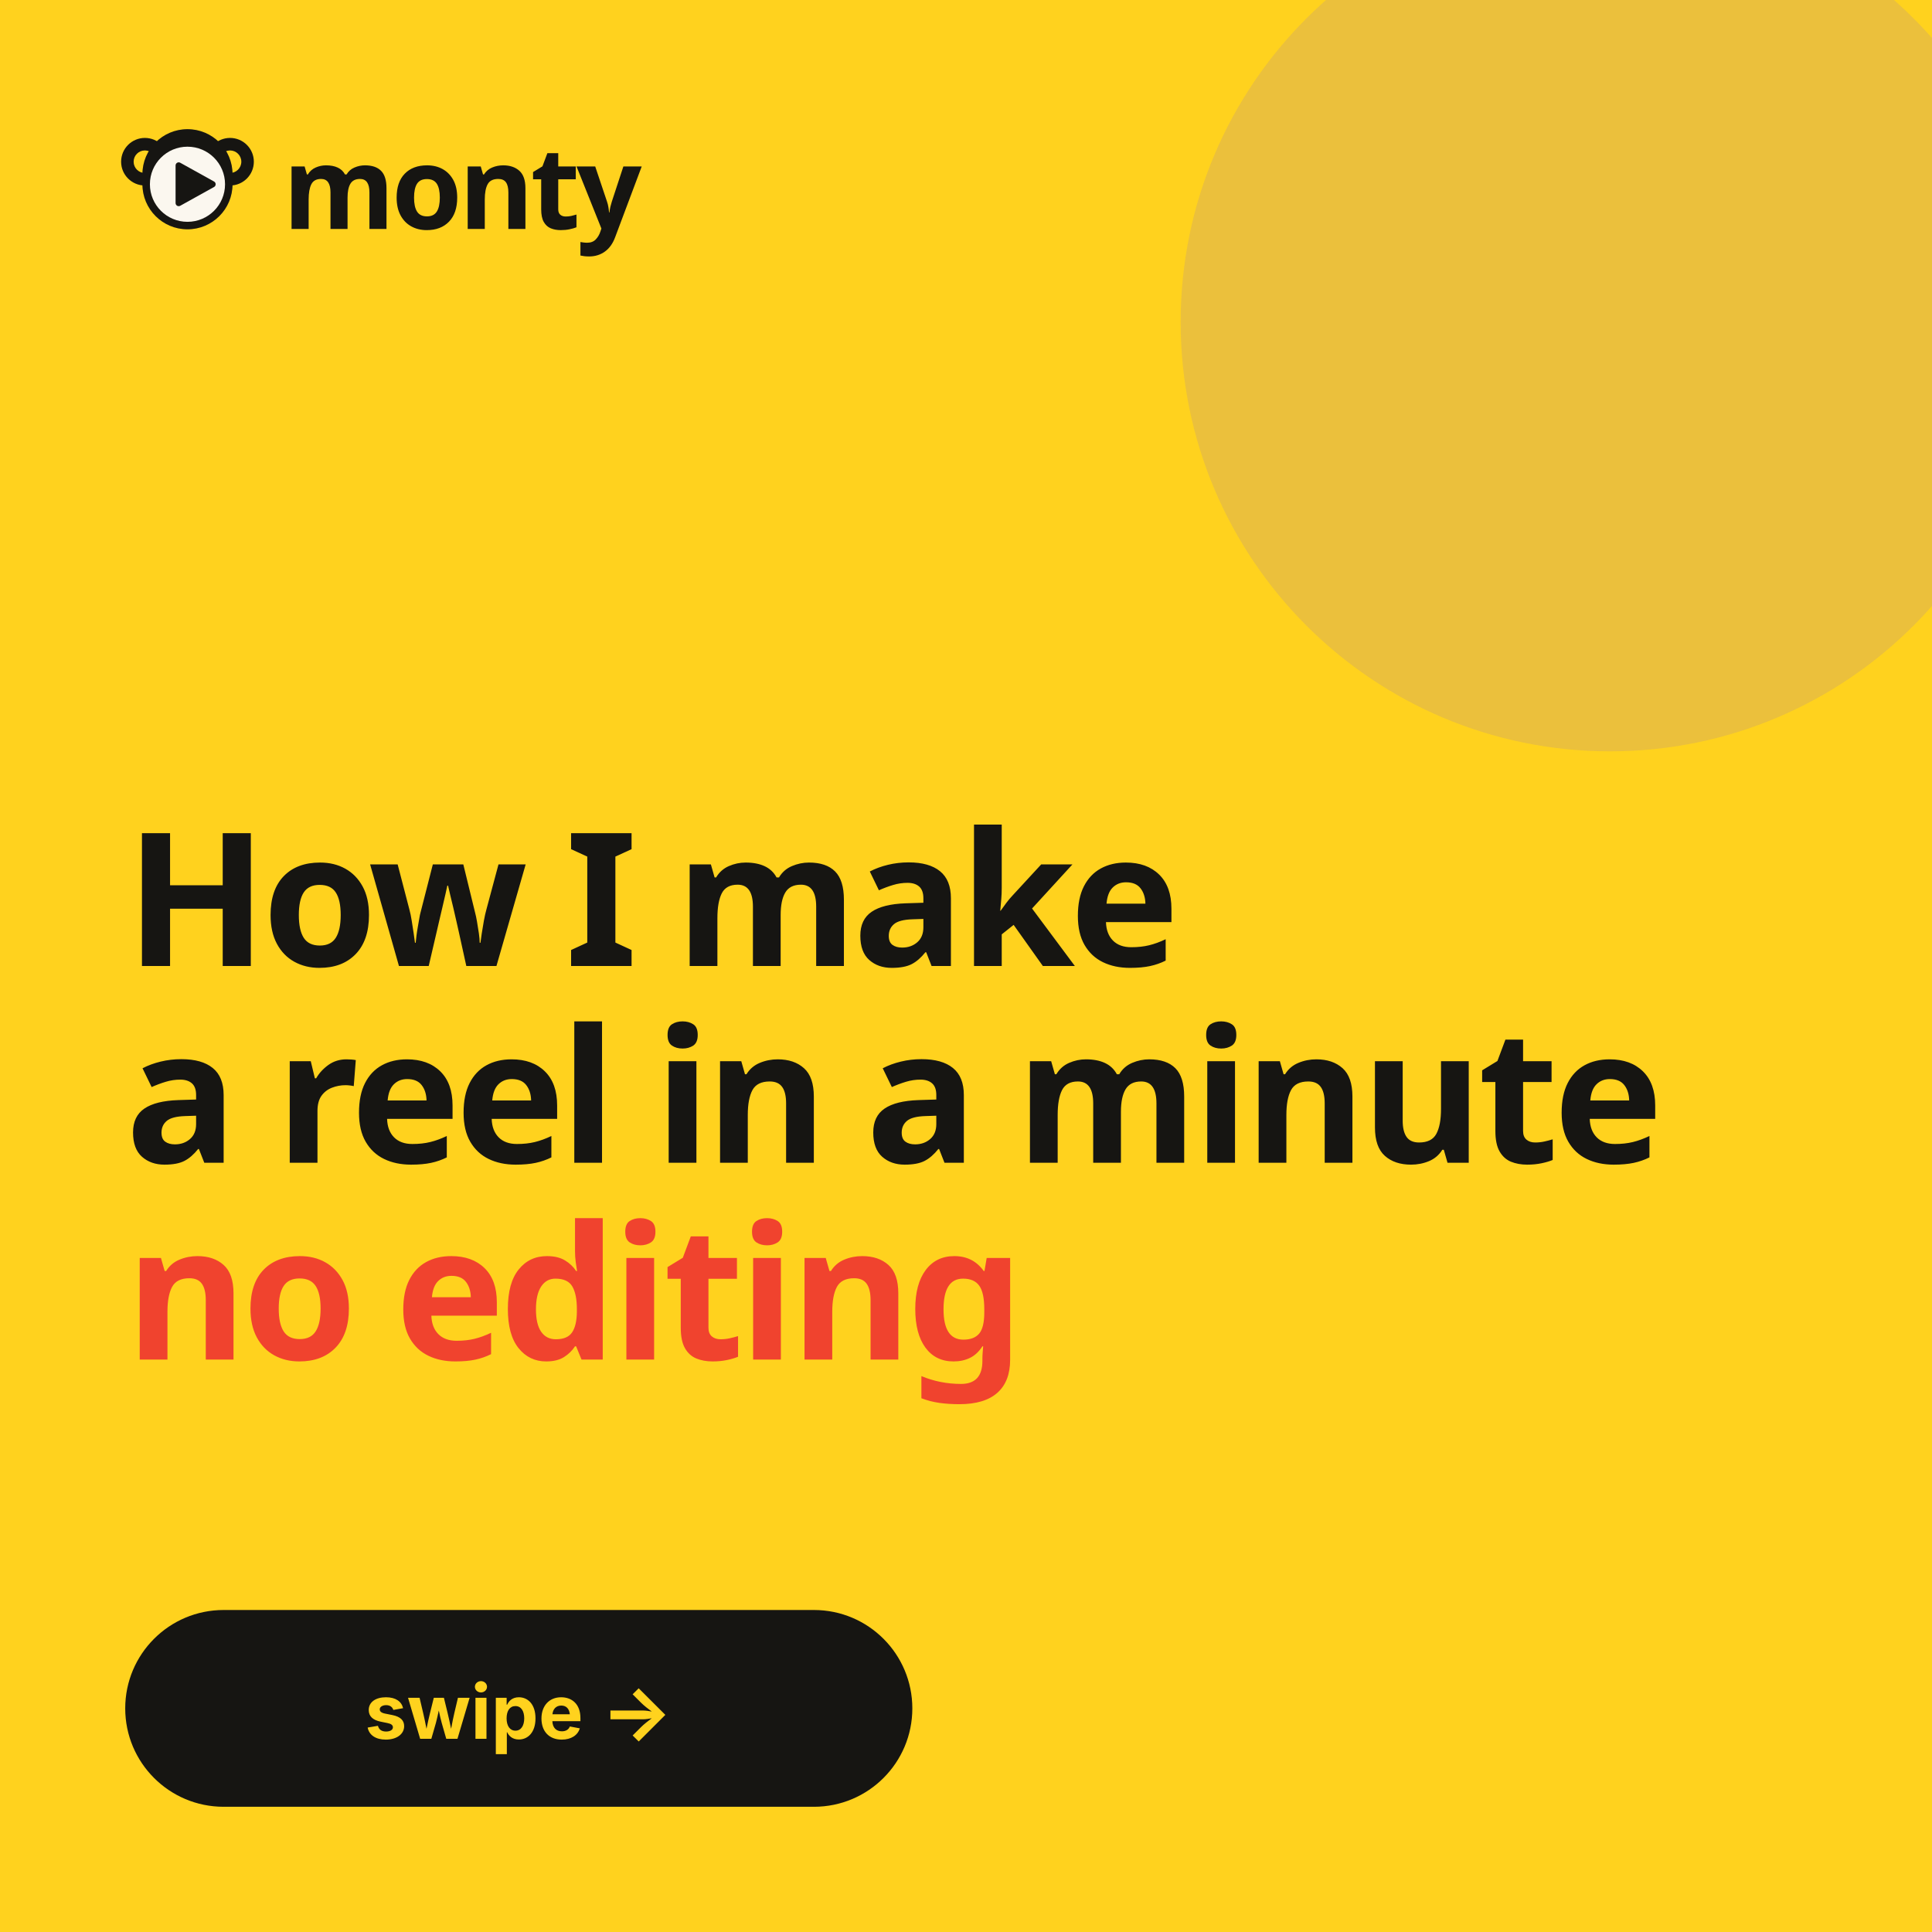
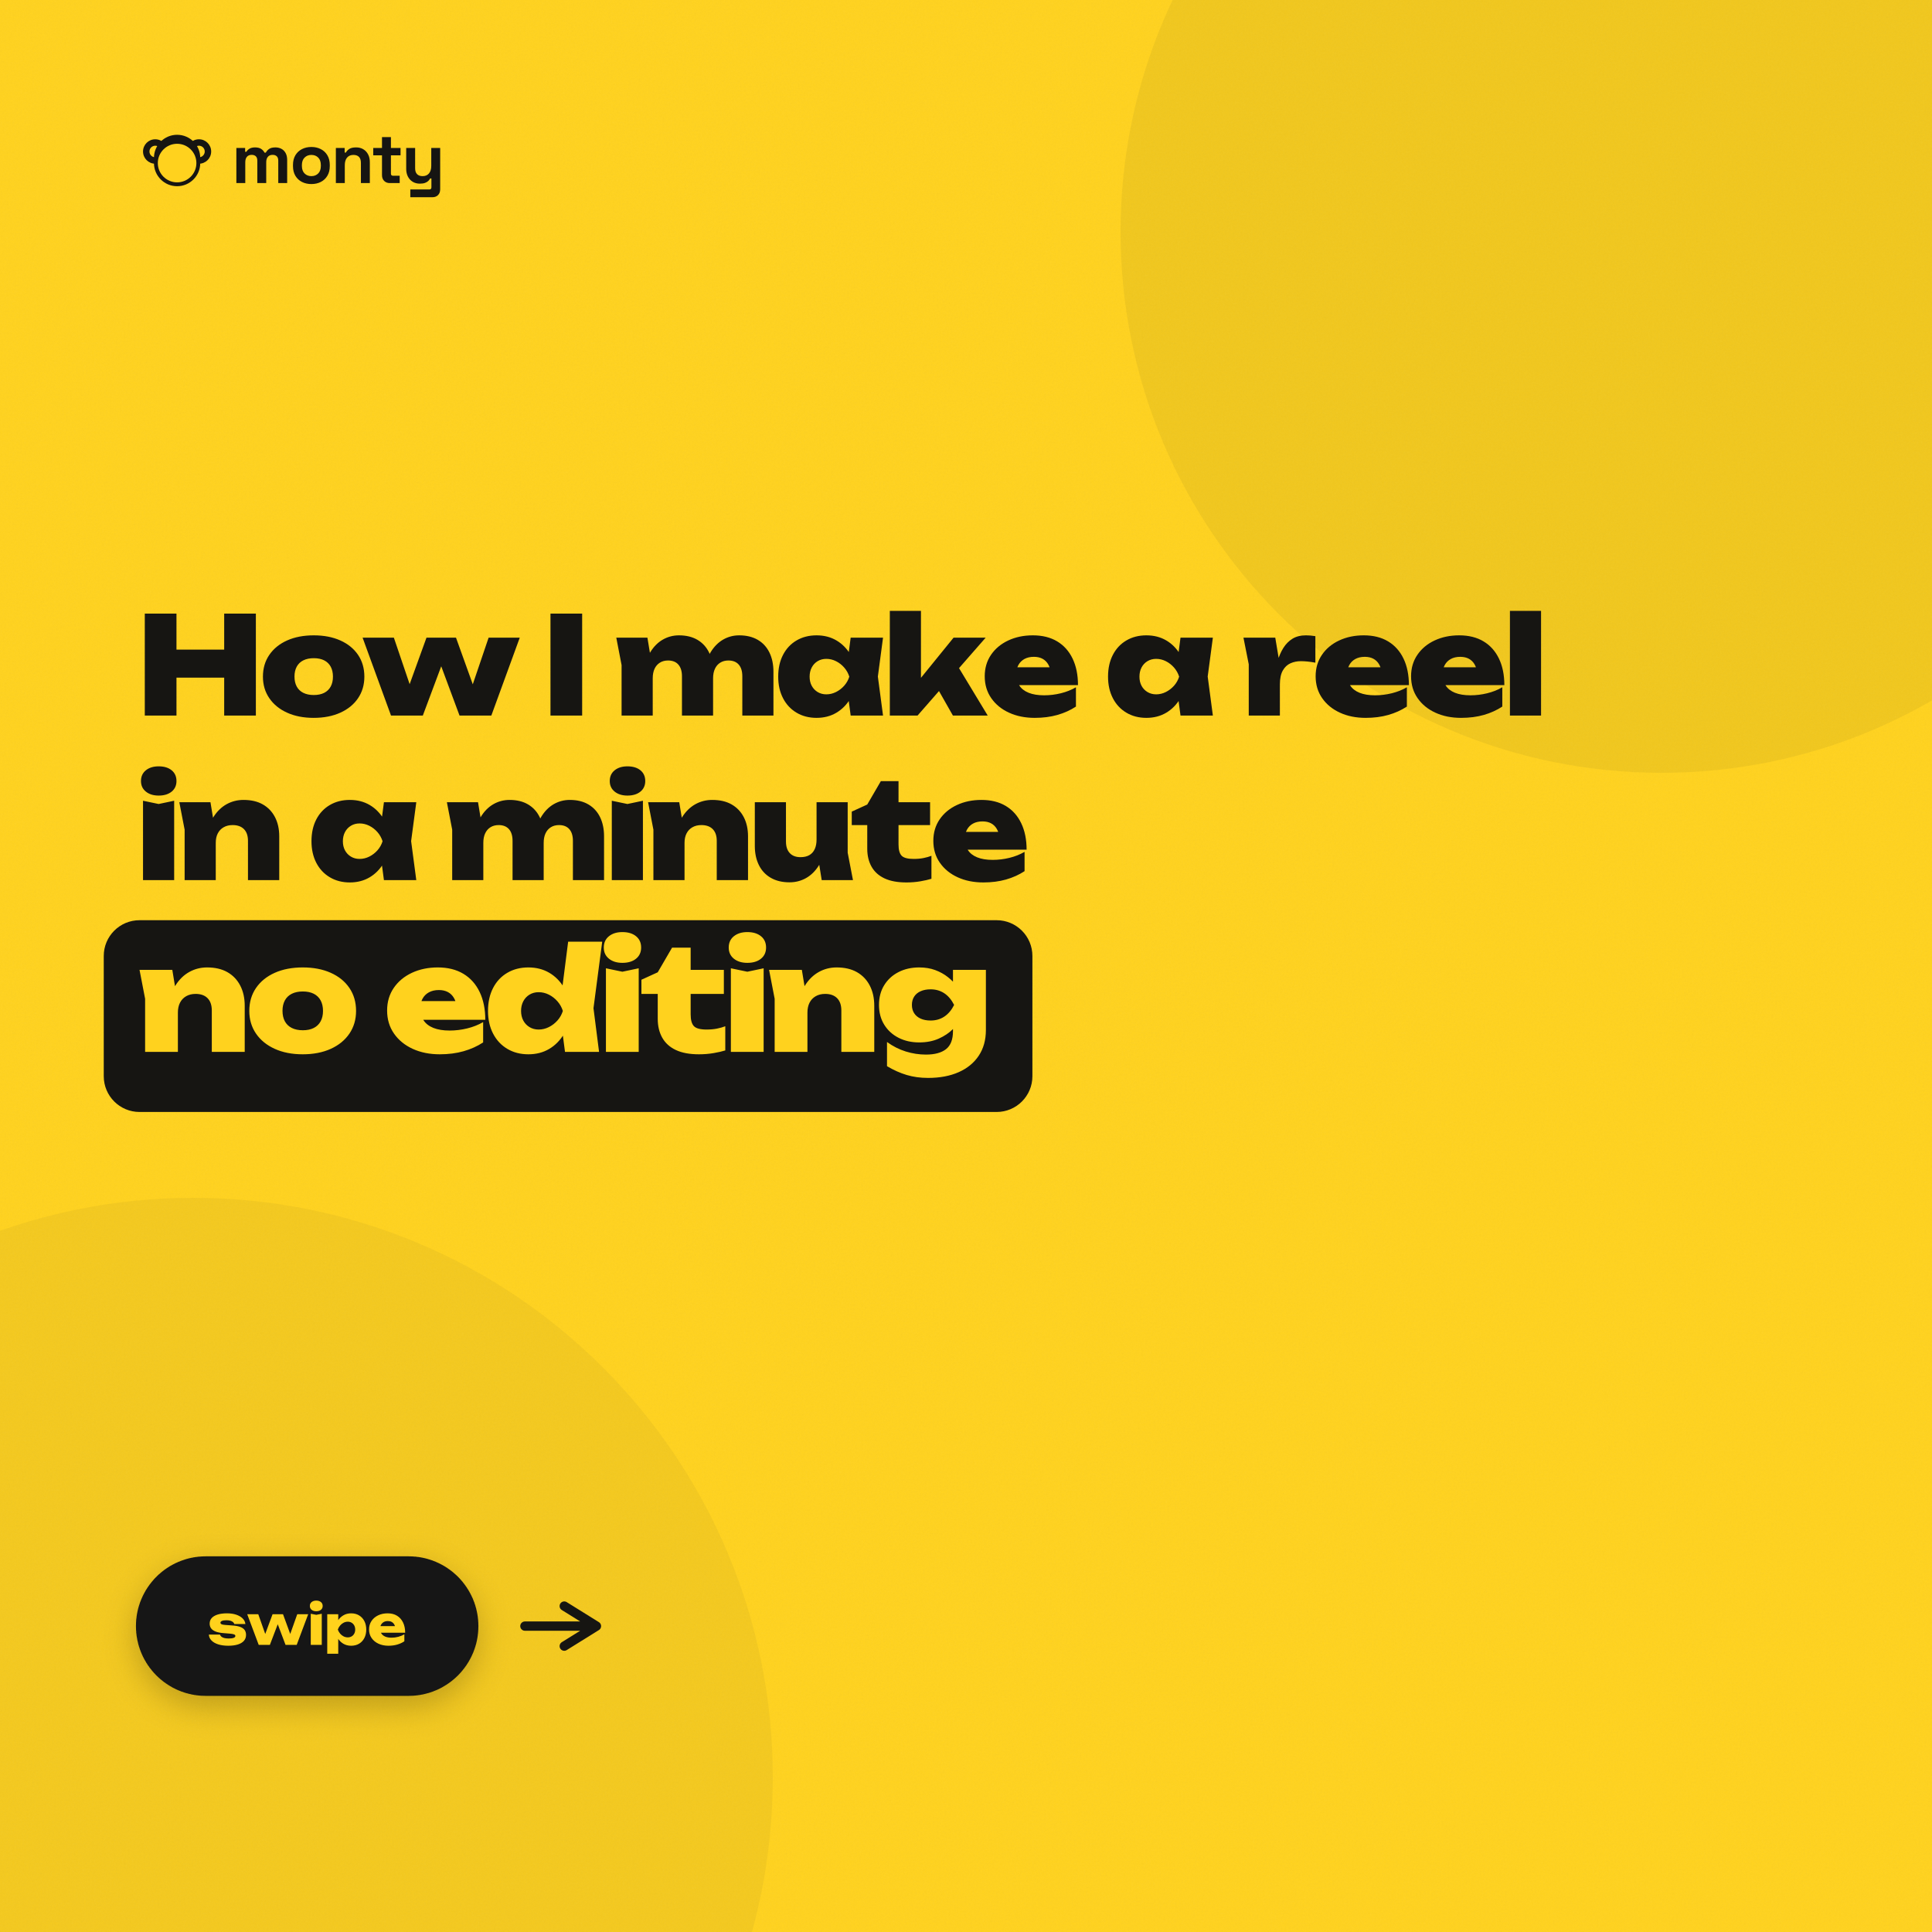
- <svg xmlns="http://www.w3.org/2000/svg" width="1080" height="1080" viewBox="0 0 1080 1080">
+ <svg xmlns="http://www.w3.org/2000/svg" width="1080" height="1080" viewBox="0 0 1080 1080" role="img" aria-label="Monty — How I make a reel no editing">
+   <defs>
+     <filter id="grain" x="0" y="0" width="100%" height="100%">
+       <feTurbulence type="fractalNoise" baseFrequency="0.9" numOctaves="3" seed="7" result="n" />
+       <feColorMatrix in="n" type="saturate" values="0" />
+     </filter>
+     <filter id="drop" x="-40%" y="-40%" width="180%" height="200%">
+       <feDropShadow dx="0" dy="10" stdDeviation="16" flood-color="#000000" flood-opacity="0.45" />
+     </filter>
+     <filter id="dropSoft" x="-40%" y="-40%" width="180%" height="200%">
+       <feDropShadow dx="0" dy="6" stdDeviation="9" flood-color="#000000" flood-opacity="0.22" />
+     </filter>
+     <linearGradient id="screenGrad" x1="0" y1="0" x2="1" y2="1">
+       <stop offset="0" stop-color="#2A1E5C" />
+       <stop offset="0.5" stop-color="#161512" />
+       <stop offset="1" stop-color="#0B0A09" />
+     </linearGradient>
+     <linearGradient id="neonGrad" x1="0" y1="0" x2="1" y2="0">
+       <stop offset="0" stop-color="#6C4DF6" />
+       <stop offset="1" stop-color="#FFD21E" />
+     </linearGradient>
+   </defs>
  <rect width="1080" height="1080" fill="#FFD21E" />
-   <circle cx="900" cy="180" r="240" fill="#6C4DF6" opacity="0.14" />
-   <g transform="translate(60,54) scale(0.7)">
+   <circle cx="928.8" cy="129.6" r="302.4" fill="#161512" opacity="0.06" />
+   <circle cx="108" cy="993.6" r="324" fill="#161512" opacity="0.05" />
+   <rect width="1080" height="1080" filter="url(#grain)" opacity="0.05" />
+   <g transform="translate(76,66) scale(0.359375)">
    <circle cx="30" cy="52" r="19" fill="#161512" />
    <circle cx="98" cy="52" r="19" fill="#161512" />
    <circle cx="30" cy="52" r="9" fill="#FFD21E" />
    <circle cx="98" cy="52" r="9" fill="#FFD21E" />
    <rect x="28" y="26" width="72" height="80" rx="36" fill="#161512" />
-     <circle cx="64" cy="70" r="30" fill="#FBF7EF" />
-     <path d="M57 55 L57 85 L84 70 Z" fill="#161512" stroke="#161512" stroke-width="5" stroke-linejoin="round" />
+     <circle cx="64" cy="70" r="30" fill="#FFD21E" />
+     <path d="M57 55 L57 85 L84 70 Z" fill="#FFD21E" stroke="#FFD21E" stroke-width="5" stroke-linejoin="round" />
  </g>
-   <text x="158" y="128" font-family="'Space Grotesk', sans-serif" font-size="64" font-weight="700" fill="#161512" letter-spacing="-2">monty</text>
-   <text x="70" y="540" font-family="'Space Grotesk', sans-serif" font-size="104" font-weight="700" fill="#161512" letter-spacing="-3">How I make</text>
-   <text x="70" y="650" font-family="'Space Grotesk', sans-serif" font-size="104" font-weight="700" fill="#161512" letter-spacing="-3">a reel in a minute</text>
-   <text x="70" y="760" font-family="'Space Grotesk', sans-serif" font-size="104" font-weight="700" fill="#F0432E" letter-spacing="-3">no editing</text>
-   <rect x="70" y="900" width="440" height="110" rx="55" fill="#161512" />
-   <text x="290" y="972" text-anchor="middle" font-family="Inter, sans-serif" font-size="42" font-weight="700" fill="#FFD21E">swipe →</text>
+   <path d="M137.11 102.34L132.13 102.34L132.13 82.72L137.03 82.72L137.03 84.85L137.75 84.85Q138.26 83.87 139.45 83.13Q140.63 82.4 142.57 82.4L142.57 82.4Q144.67 82.4 145.94 83.21Q147.2 84.02 147.87 85.33L147.87 85.33L148.59 85.33Q149.26 84.06 150.49 83.23Q151.71 82.4 153.97 82.4L153.97 82.4Q155.79 82.4 157.27 83.17Q158.75 83.94 159.64 85.51Q160.53 87.07 160.53 89.44L160.53 89.44L160.53 102.34L155.55 102.34L155.55 89.8Q155.55 88.18 154.72 87.37Q153.89 86.56 152.38 86.56L152.38 86.56Q150.68 86.56 149.75 87.64Q148.82 88.73 148.82 90.75L148.82 90.75L148.82 102.34L143.84 102.34L143.84 89.8Q143.84 88.18 143.01 87.37Q142.18 86.56 140.67 86.56L140.67 86.56Q138.97 86.56 138.04 87.64Q137.11 88.73 137.11 90.75L137.11 90.75L137.11 102.34M174.06 102.89L174.06 102.89Q171.14 102.89 168.8 101.71Q166.47 100.52 165.12 98.27Q163.78 96.01 163.78 92.85L163.78 92.85L163.78 92.21Q163.78 89.05 165.12 86.79Q166.47 84.54 168.8 83.35Q171.14 82.16 174.06 82.16L174.06 82.16Q176.99 82.16 179.32 83.35Q181.66 84.54 183 86.79Q184.35 89.05 184.35 92.21L184.35 92.21L184.35 92.85Q184.35 96.01 183 98.27Q181.66 100.52 179.32 101.71Q176.99 102.89 174.06 102.89M174.06 98.46L174.06 98.46Q176.36 98.46 177.86 96.98Q179.36 95.5 179.36 92.73L179.36 92.73L179.36 92.33Q179.36 89.56 177.88 88.08Q176.4 86.6 174.06 86.6L174.06 86.6Q171.77 86.6 170.27 88.08Q168.76 89.56 168.76 92.33L168.76 92.33L168.76 92.73Q168.76 95.5 170.27 96.98Q171.77 98.46 174.06 98.46M192.74 102.34L187.75 102.34L187.75 82.72L192.66 82.72L192.66 85.29L193.37 85.29Q193.84 84.26 195.15 83.33Q196.45 82.4 199.1 82.4L199.1 82.4Q201.4 82.4 203.12 83.45Q204.84 84.5 205.79 86.34Q206.74 88.18 206.74 90.63L206.74 90.63L206.74 102.34L201.75 102.34L201.75 91.03Q201.75 88.81 200.67 87.7Q199.58 86.6 197.56 86.6L197.56 86.6Q195.27 86.6 194 88.12Q192.74 89.64 192.74 92.37L192.74 92.37L192.74 102.34M223.43 102.34L217.9 102.34Q215.96 102.34 214.75 101.13Q213.54 99.93 213.54 97.91L213.54 97.91L213.54 86.83L208.64 86.83L208.64 82.72L213.54 82.72L213.54 76.63L218.53 76.63L218.53 82.72L223.91 82.72L223.91 86.83L218.53 86.83L218.53 97.04Q218.53 98.23 219.64 98.23L219.64 98.23L223.43 98.23L223.43 102.34M241.71 110.25L229.37 110.25L229.37 105.9L240.05 105.9Q241.16 105.9 241.16 104.71L241.16 104.71L241.16 99.77L240.44 99.77Q240.13 100.44 239.46 101.11Q238.78 101.79 237.64 102.22Q236.49 102.66 234.71 102.66L234.71 102.66Q232.41 102.66 230.69 101.61Q228.97 100.56 228.02 98.7Q227.07 96.84 227.07 94.43L227.07 94.43L227.07 82.72L232.06 82.72L232.06 94.03Q232.06 96.25 233.15 97.36Q234.23 98.46 236.25 98.46L236.25 98.46Q238.55 98.46 239.81 96.94Q241.08 95.42 241.08 92.69L241.08 92.69L241.08 82.72L246.06 82.72L246.06 105.82Q246.06 107.84 244.88 109.05Q243.69 110.25 241.71 110.25L241.71 110.25" fill="#161512" />
+   <path d="M80.94 400L80.94 343L98.65 343L98.65 400L80.94 400M125.32 400L125.32 343L143.03 343L143.03 400L125.32 400M90.9 378.8L90.9 363.14L132.47 363.14L132.47 378.8L90.9 378.8M175.33 401.29L175.33 401.29Q166.9 401.29 160.51 398.4Q154.13 395.52 150.56 390.31Q146.98 385.1 146.98 378.26L146.98 378.26Q146.98 371.27 150.56 366.07Q154.13 360.86 160.51 358.01Q166.9 355.16 175.41 355.16L175.41 355.16Q183.84 355.16 190.23 358.01Q196.61 360.86 200.15 366.07Q203.68 371.27 203.68 378.26L203.68 378.26Q203.68 385.1 200.15 390.31Q196.61 395.52 190.23 398.4Q183.84 401.29 175.33 401.29M175.41 388.52L175.41 388.52Q178.83 388.52 181.22 387.31Q183.62 386.09 184.87 383.77Q186.12 381.46 186.12 378.26L186.12 378.26Q186.12 375 184.87 372.68Q183.62 370.36 181.22 369.14Q178.83 367.93 175.41 367.93L175.41 367.93Q171.99 367.93 169.56 369.14Q167.12 370.36 165.87 372.68Q164.62 375 164.62 378.19L164.62 378.19Q164.62 381.46 165.87 383.77Q167.12 386.09 169.56 387.31Q171.99 388.52 175.41 388.52M254.9 356.45L266.99 390.04L261.74 390.04L273.14 356.45L290.55 356.45L274.66 400L256.88 400L243.81 364.81L249.51 364.81L236.36 400L218.58 400L202.69 356.45L220.17 356.45L231.57 390.04L226.25 390.04L238.41 356.45L254.9 356.45M307.72 400L307.72 343L325.43 343L325.43 400L307.72 400M347.47 371.8L344.51 356.45L361.91 356.45L364.88 374.46L364.88 400L347.47 400L347.47 371.8M379.54 355.16L379.54 355.16Q385.62 355.16 389.88 357.67Q394.14 360.18 396.38 364.77Q398.62 369.37 398.62 375.53L398.62 375.53L398.62 400L381.22 400L381.22 378.04Q381.22 373.78 379.2 371.5Q377.19 369.22 373.46 369.22L373.46 369.22Q370.8 369.22 368.87 370.44Q366.93 371.65 365.9 373.86Q364.88 376.06 364.88 379.18L364.88 379.18L359.63 376.44Q360.62 369.37 363.47 364.66Q366.32 359.95 370.5 357.55Q374.68 355.16 379.54 355.16M413.21 355.16L413.21 355.16Q419.29 355.16 423.59 357.67Q427.88 360.18 430.12 364.77Q432.36 369.37 432.36 375.53L432.36 375.53L432.36 400L414.96 400L414.96 378.04Q414.96 373.78 412.95 371.5Q410.93 369.22 407.21 369.22L407.21 369.22Q404.55 369.22 402.61 370.44Q400.67 371.65 399.65 373.86Q398.62 376.06 398.62 379.18L398.62 379.18L393.38 376.44Q394.36 369.37 397.21 364.66Q400.06 359.95 404.21 357.55Q408.35 355.16 413.21 355.16M493.62 400L475.53 400L473.48 384.5L475.61 378.26L473.48 372.11L475.53 356.45L493.62 356.45L490.73 378.19L493.62 400M479.41 378.26L479.41 378.26Q478.5 385.18 475.42 390.39Q472.34 395.59 467.51 398.44Q462.69 401.29 456.46 401.29L456.46 401.29Q450.15 401.29 445.28 398.4Q440.42 395.52 437.72 390.31Q435.02 385.1 435.02 378.26L435.02 378.26Q435.02 371.27 437.72 366.07Q440.42 360.86 445.28 358.01Q450.15 355.16 456.46 355.16L456.46 355.16Q462.69 355.16 467.51 357.97Q472.34 360.78 475.46 365.99Q478.57 371.2 479.41 378.26M452.58 378.26L452.58 378.26Q452.58 381.15 453.76 383.36Q454.94 385.56 457.06 386.85Q459.19 388.14 461.93 388.14L461.93 388.14Q464.74 388.14 467.32 386.85Q469.91 385.56 471.88 383.36Q473.86 381.15 474.77 378.26L474.77 378.26Q473.86 375.38 471.88 373.13Q469.91 370.89 467.32 369.6Q464.74 368.31 461.93 368.31L461.93 368.31Q459.19 368.31 457.06 369.6Q454.94 370.89 453.76 373.13Q452.58 375.38 452.58 378.26M514.82 341.48L514.82 386.32L510.11 384.72L533.06 356.45L551 356.45L512.92 400L497.42 400L497.42 341.48L514.82 341.48M532.68 400L520.68 378.87L533.98 369.98L552.14 400L532.68 400M578.44 401.29L578.44 401.29Q570.38 401.29 564.07 398.4Q557.76 395.52 554.12 390.27Q550.47 385.03 550.47 378.04L550.47 378.04Q550.47 371.2 554 366.03Q557.54 360.86 563.65 358.01Q569.77 355.16 577.37 355.16L577.37 355.16Q585.35 355.16 590.98 358.54Q596.6 361.92 599.6 368.19Q602.6 374.46 602.6 382.98L602.6 382.98L564.68 382.98L564.68 373.02L592.57 373.02L587.48 376.44Q587.18 373.48 585.96 371.39Q584.74 369.3 582.73 368.23Q580.72 367.17 577.98 367.17L577.98 367.17Q574.86 367.17 572.66 368.38Q570.46 369.6 569.28 371.77Q568.1 373.93 568.1 376.67L568.1 376.67Q568.1 380.54 569.81 383.2Q571.52 385.86 575.02 387.27Q578.51 388.68 583.68 388.68L583.68 388.68Q588.39 388.68 593.03 387.54Q597.66 386.4 601.46 384.19L601.46 384.19L601.46 394.98Q596.83 398.02 591.09 399.66Q585.35 401.29 578.44 401.29M678 400L659.91 400L657.86 384.5L659.98 378.26L657.86 372.11L659.91 356.45L678 356.45L675.11 378.19L678 400M663.78 378.26L663.78 378.26Q662.87 385.18 659.79 390.39Q656.72 395.59 651.89 398.44Q647.06 401.29 640.83 401.29L640.83 401.29Q634.52 401.29 629.66 398.4Q624.8 395.52 622.1 390.31Q619.4 385.1 619.4 378.26L619.4 378.26Q619.4 371.27 622.1 366.07Q624.8 360.86 629.66 358.01Q634.52 355.16 640.83 355.16L640.83 355.16Q647.06 355.16 651.89 357.97Q656.72 360.78 659.83 365.99Q662.95 371.2 663.78 378.26M636.96 378.26L636.96 378.26Q636.96 381.15 638.13 383.36Q639.31 385.56 641.44 386.85Q643.57 388.14 646.3 388.14L646.3 388.14Q649.12 388.14 651.7 386.85Q654.28 385.56 656.26 383.36Q658.24 381.15 659.15 378.26L659.15 378.26Q658.24 375.38 656.26 373.13Q654.28 370.89 651.7 369.6Q649.12 368.31 646.3 368.31L646.3 368.31Q643.57 368.31 641.44 369.6Q639.31 370.89 638.13 373.13Q636.96 375.38 636.96 378.26M698.06 371.35L695.1 356.45L712.88 356.45L715.46 371.88L715.46 400L698.06 400L698.06 371.35M735.3 355.62L735.3 355.62L735.3 370.44Q732.87 369.98 730.85 369.79Q728.84 369.6 727.17 369.6L727.17 369.6Q724.05 369.6 721.39 370.78Q718.73 371.96 717.1 374.81Q715.46 377.66 715.46 382.67L715.46 382.67L712.27 378.72Q712.96 374.01 714.13 369.79Q715.31 365.57 717.36 362.27Q719.42 358.96 722.49 357.06Q725.57 355.16 730.06 355.16L730.06 355.16Q731.27 355.16 732.56 355.27Q733.86 355.39 735.3 355.62M763.42 401.29L763.42 401.29Q755.36 401.29 749.06 398.4Q742.75 395.52 739.1 390.27Q735.45 385.03 735.45 378.04L735.45 378.04Q735.45 371.2 738.99 366.03Q742.52 360.86 748.64 358.01Q754.76 355.16 762.36 355.16L762.36 355.16Q770.34 355.16 775.96 358.54Q781.58 361.92 784.59 368.19Q787.59 374.46 787.59 382.98L787.59 382.98L749.66 382.98L749.66 373.02L777.56 373.02L772.46 376.44Q772.16 373.48 770.94 371.39Q769.73 369.3 767.71 368.23Q765.7 367.17 762.96 367.17L762.96 367.17Q759.85 367.17 757.64 368.38Q755.44 369.6 754.26 371.77Q753.08 373.93 753.08 376.67L753.08 376.67Q753.08 380.54 754.79 383.2Q756.5 385.86 760 387.27Q763.5 388.68 768.66 388.68L768.66 388.68Q773.38 388.68 778.01 387.54Q782.65 386.4 786.45 384.19L786.45 384.19L786.45 394.98Q781.81 398.02 776.07 399.66Q770.34 401.29 763.42 401.29M816.77 401.29L816.77 401.29Q808.72 401.29 802.41 398.4Q796.1 395.52 792.45 390.27Q788.8 385.03 788.8 378.04L788.8 378.04Q788.8 371.2 792.34 366.03Q795.87 360.86 801.99 358.01Q808.11 355.16 815.71 355.16L815.71 355.16Q823.69 355.16 829.31 358.54Q834.94 361.92 837.94 368.19Q840.94 374.46 840.94 382.98L840.94 382.98L803.02 382.98L803.02 373.02L830.91 373.02L825.82 376.44Q825.51 373.48 824.3 371.39Q823.08 369.3 821.07 368.23Q819.05 367.17 816.32 367.17L816.32 367.17Q813.2 367.17 811 368.38Q808.79 369.6 807.61 371.77Q806.44 373.93 806.44 376.67L806.44 376.67Q806.44 380.54 808.15 383.2Q809.86 385.86 813.35 387.27Q816.85 388.68 822.02 388.68L822.02 388.68Q826.73 388.68 831.36 387.54Q836 386.4 839.8 384.19L839.8 384.19L839.8 394.98Q835.16 398.02 829.43 399.66Q823.69 401.29 816.77 401.29M844.06 400L844.06 341.48L861.46 341.48L861.46 400L844.06 400" fill="#161512" />
+   <path d="M79.95 492L79.95 447.62L88.69 449.44L97.36 447.62L97.36 492L79.95 492M88.69 444.73L88.69 444.73Q84.28 444.73 81.55 442.52Q78.81 440.32 78.81 436.6L78.81 436.6Q78.81 432.8 81.55 430.59Q84.28 428.39 88.69 428.39L88.69 428.39Q93.25 428.39 95.95 430.59Q98.65 432.8 98.65 436.6L98.65 436.6Q98.65 440.32 95.95 442.52Q93.25 444.73 88.69 444.73M103.21 463.8L100.24 448.45L117.65 448.45L120.61 466.46L120.61 492L103.21 492L103.21 463.8M136.12 447.16L136.12 447.16Q142.5 447.16 146.91 449.67Q151.32 452.18 153.71 456.77Q156.1 461.37 156.1 467.53L156.1 467.53L156.1 492L138.62 492L138.62 470.04Q138.62 465.78 136.38 463.5Q134.14 461.22 130.04 461.22L130.04 461.22Q127.15 461.22 125.02 462.44Q122.89 463.65 121.75 465.86Q120.61 468.06 120.61 471.18L120.61 471.18L115.37 468.44Q116.36 461.37 119.36 456.66Q122.36 451.95 126.69 449.55Q131.02 447.16 136.12 447.16M232.71 492L214.62 492L212.57 476.5L214.7 470.26L212.57 464.11L214.62 448.45L232.71 448.45L229.82 470.19L232.71 492M218.5 470.26L218.5 470.26Q217.59 477.18 214.51 482.39Q211.43 487.59 206.61 490.44Q201.78 493.29 195.55 493.29L195.55 493.29Q189.24 493.29 184.38 490.4Q179.51 487.52 176.81 482.31Q174.12 477.1 174.12 470.26L174.12 470.26Q174.12 463.27 176.81 458.07Q179.51 452.86 184.38 450.01Q189.24 447.16 195.55 447.16L195.55 447.16Q201.78 447.16 206.61 449.97Q211.43 452.78 214.55 457.99Q217.66 463.2 218.5 470.26M191.67 470.26L191.67 470.26Q191.67 473.15 192.85 475.36Q194.03 477.56 196.16 478.85Q198.28 480.14 201.02 480.14L201.02 480.14Q203.83 480.14 206.42 478.85Q209 477.56 210.98 475.36Q212.95 473.15 213.86 470.26L213.86 470.26Q212.95 467.38 210.98 465.13Q209 462.89 206.42 461.6Q203.83 460.31 201.02 460.31L201.02 460.31Q198.28 460.31 196.16 461.6Q194.03 462.89 192.85 465.13Q191.67 467.38 191.67 470.26M252.78 463.8L249.81 448.45L267.22 448.45L270.18 466.46L270.18 492L252.78 492L252.78 463.8M284.85 447.16L284.85 447.16Q290.93 447.16 295.18 449.67Q299.44 452.18 301.68 456.77Q303.92 461.37 303.92 467.53L303.92 467.53L303.92 492L286.52 492L286.52 470.04Q286.52 465.78 284.51 463.5Q282.49 461.22 278.77 461.22L278.77 461.22Q276.11 461.22 274.17 462.44Q272.23 463.65 271.21 465.86Q270.18 468.06 270.18 471.18L270.18 471.18L264.94 468.44Q265.92 461.37 268.77 456.66Q271.62 451.95 275.8 449.55Q279.98 447.16 284.85 447.16M318.52 447.16L318.52 447.16Q324.6 447.16 328.89 449.67Q333.18 452.18 335.43 456.77Q337.67 461.37 337.67 467.53L337.67 467.53L337.67 492L320.26 492L320.26 470.04Q320.26 465.78 318.25 463.5Q316.24 461.22 312.51 461.22L312.51 461.22Q309.85 461.22 307.91 462.44Q305.98 463.65 304.95 465.86Q303.92 468.06 303.92 471.18L303.92 471.18L298.68 468.44Q299.67 461.37 302.52 456.66Q305.37 451.95 309.51 449.55Q313.65 447.16 318.52 447.16M342 492L342 447.62L350.74 449.44L359.4 447.62L359.4 492L342 492M350.74 444.73L350.74 444.73Q346.33 444.73 343.6 442.52Q340.86 440.32 340.86 436.6L340.86 436.6Q340.86 432.8 343.6 430.59Q346.33 428.39 350.74 428.39L350.74 428.39Q355.3 428.39 358 430.59Q360.7 432.8 360.7 436.6L360.7 436.6Q360.7 440.32 358 442.52Q355.3 444.73 350.74 444.73M365.26 463.8L362.29 448.45L379.7 448.45L382.66 466.46L382.66 492L365.26 492L365.26 463.8M398.16 447.16L398.16 447.16Q404.55 447.16 408.96 449.67Q413.36 452.18 415.76 456.77Q418.15 461.37 418.15 467.53L418.15 467.53L418.15 492L400.67 492L400.67 470.04Q400.67 465.78 398.43 463.5Q396.19 461.22 392.08 461.22L392.08 461.22Q389.2 461.22 387.07 462.44Q384.94 463.65 383.8 465.86Q382.66 468.06 382.66 471.18L382.66 471.18L377.42 468.44Q378.4 461.37 381.41 456.66Q384.41 451.95 388.74 449.55Q393.07 447.16 398.16 447.16M441.33 493.22L441.33 493.22Q435.25 493.22 430.88 490.71Q426.51 488.2 424.23 483.6Q421.95 479 421.95 472.92L421.95 472.92L421.95 448.45L439.36 448.45L439.36 470.42Q439.36 474.6 441.48 476.88Q443.61 479.16 447.49 479.16L447.49 479.16Q450.45 479.16 452.43 478.02Q454.4 476.88 455.43 474.67Q456.46 472.47 456.46 469.28L456.46 469.28L461.7 472.01Q460.79 478.93 457.82 483.68Q454.86 488.43 450.64 490.82Q446.42 493.22 441.33 493.22M476.82 492L459.34 492L456.46 473.99L456.46 448.45L473.86 448.45L473.86 476.65L476.82 492M484.8 461.22L476.14 461.22L476.14 453.7L484.8 449.74L492.4 436.67L502.28 436.67L502.28 448.45L519.92 448.45L519.92 461.22L502.28 461.22L502.28 472.09Q502.28 476.5 503.99 478.32Q505.7 480.14 510.72 480.14L510.72 480.14Q513.84 480.14 516.27 479.65Q518.7 479.16 520.68 478.4L520.68 478.4L520.68 491.24Q518.24 492 514.52 492.65Q510.8 493.29 506.69 493.29L506.69 493.29Q499.24 493.29 494.42 491.01Q489.59 488.73 487.2 484.48Q484.8 480.22 484.8 474.44L484.8 474.44L484.8 461.22M549.71 493.29L549.71 493.29Q541.65 493.29 535.34 490.4Q529.04 487.52 525.39 482.27Q521.74 477.03 521.74 470.04L521.74 470.04Q521.74 463.2 525.27 458.03Q528.81 452.86 534.93 450.01Q541.04 447.16 548.64 447.16L548.64 447.16Q556.62 447.16 562.25 450.54Q567.87 453.92 570.87 460.19Q573.88 466.46 573.88 474.98L573.88 474.98L535.95 474.98L535.95 465.02L563.84 465.02L558.75 468.44Q558.45 465.48 557.23 463.39Q556.02 461.3 554 460.23Q551.99 459.17 549.25 459.17L549.25 459.17Q546.14 459.17 543.93 460.38Q541.73 461.6 540.55 463.77Q539.37 465.93 539.37 468.67L539.37 468.67Q539.37 472.54 541.08 475.2Q542.79 477.86 546.29 479.27Q549.78 480.68 554.95 480.68L554.95 480.68Q559.66 480.68 564.3 479.54Q568.94 478.4 572.74 476.19L572.74 476.19L572.74 486.98Q568.1 490.02 562.36 491.66Q556.62 493.29 549.71 493.29" fill="#161512" />
+   <rect x="58" y="514.4" width="519.12" height="107.2" rx="20" fill="#161512" />
+   <path d="M81.12 558.32L78 542.16L96.32 542.16L99.44 561.12L99.44 588L81.12 588L81.12 558.32M115.76 540.8L115.76 540.8Q122.48 540.8 127.12 543.44Q131.76 546.08 134.28 550.92Q136.8 555.76 136.8 562.24L136.8 562.24L136.8 588L118.4 588L118.4 564.88Q118.4 560.4 116.04 558Q113.68 555.6 109.36 555.6L109.36 555.6Q106.32 555.6 104.08 556.88Q101.84 558.16 100.64 560.48Q99.44 562.8 99.44 566.08L99.44 566.08L93.92 563.2Q94.96 555.76 98.12 550.8Q101.28 545.84 105.84 543.32Q110.4 540.8 115.76 540.8M169.2 589.36L169.2 589.36Q160.32 589.36 153.6 586.32Q146.88 583.28 143.12 577.8Q139.36 572.32 139.36 565.12L139.36 565.12Q139.36 557.76 143.12 552.28Q146.88 546.8 153.6 543.8Q160.32 540.8 169.28 540.8L169.28 540.8Q178.16 540.8 184.88 543.8Q191.6 546.8 195.32 552.28Q199.04 557.76 199.04 565.12L199.04 565.12Q199.04 572.32 195.32 577.8Q191.6 583.28 184.88 586.32Q178.16 589.36 169.2 589.36M169.28 575.92L169.28 575.92Q172.88 575.92 175.4 574.64Q177.92 573.36 179.24 570.92Q180.56 568.48 180.56 565.12L180.56 565.12Q180.56 561.68 179.24 559.24Q177.92 556.8 175.4 555.52Q172.88 554.24 169.28 554.24L169.28 554.24Q165.68 554.24 163.12 555.52Q160.56 556.8 159.24 559.24Q157.92 561.68 157.92 565.04L157.92 565.04Q157.92 568.48 159.24 570.92Q160.56 573.36 163.12 574.64Q165.68 575.92 169.28 575.92M245.84 589.36L245.84 589.36Q237.36 589.36 230.72 586.32Q224.08 583.28 220.24 577.76Q216.4 572.24 216.4 564.88L216.4 564.88Q216.4 557.68 220.12 552.24Q223.84 546.8 230.28 543.8Q236.72 540.8 244.72 540.8L244.72 540.8Q253.12 540.8 259.04 544.36Q264.96 547.92 268.12 554.52Q271.28 561.12 271.28 570.08L271.28 570.08L231.36 570.08L231.36 559.6L260.72 559.6L255.36 563.2Q255.04 560.08 253.76 557.88Q252.48 555.68 250.36 554.56Q248.24 553.44 245.36 553.44L245.36 553.44Q242.08 553.44 239.76 554.72Q237.44 556 236.2 558.28Q234.96 560.56 234.96 563.44L234.96 563.44Q234.96 567.52 236.76 570.32Q238.56 573.12 242.24 574.6Q245.92 576.08 251.36 576.08L251.36 576.08Q256.32 576.08 261.2 574.88Q266.08 573.68 270.08 571.36L270.08 571.36L270.08 582.72Q265.2 585.92 259.16 587.64Q253.12 589.36 245.84 589.36M334.88 588L315.84 588L313.6 570.88L316.56 565.28L313.6 557.84L317.6 526.4L336.64 526.4L331.76 563.6L334.88 588M319.52 565.12L319.52 565.12Q318.56 572.4 315.32 577.88Q312.08 583.36 307 586.36Q301.92 589.36 295.36 589.36L295.36 589.36Q288.72 589.36 283.6 586.32Q278.48 583.28 275.64 577.8Q272.8 572.32 272.8 565.12L272.8 565.12Q272.8 557.76 275.64 552.28Q278.48 546.8 283.6 543.8Q288.72 540.8 295.36 540.8L295.36 540.8Q301.92 540.8 307 543.76Q312.08 546.72 315.36 552.2Q318.64 557.68 319.52 565.12M291.28 565.12L291.28 565.12Q291.28 568.16 292.52 570.48Q293.76 572.8 296 574.16Q298.24 575.52 301.12 575.52L301.12 575.52Q304.08 575.52 306.8 574.16Q309.52 572.8 311.6 570.48Q313.68 568.16 314.64 565.12L314.64 565.12Q313.68 562.08 311.6 559.72Q309.52 557.36 306.8 556Q304.08 554.64 301.12 554.64L301.12 554.64Q298.24 554.64 296 556Q293.76 557.36 292.52 559.72Q291.28 562.08 291.28 565.12M338.72 588L338.72 541.28L347.92 543.2L357.04 541.28L357.04 588L338.72 588M347.92 538.24L347.92 538.24Q343.28 538.24 340.4 535.92Q337.52 533.6 337.52 529.68L337.52 529.68Q337.52 525.68 340.4 523.36Q343.28 521.04 347.92 521.04L347.92 521.04Q352.72 521.04 355.56 523.36Q358.4 525.68 358.4 529.68L358.4 529.68Q358.4 533.6 355.56 535.92Q352.72 538.24 347.92 538.24M367.68 555.6L358.56 555.6L358.56 547.68L367.68 543.52L375.68 529.76L386.08 529.76L386.08 542.16L404.64 542.16L404.64 555.6L386.08 555.6L386.08 567.04Q386.08 571.68 387.88 573.6Q389.68 575.52 394.96 575.52L394.96 575.52Q398.24 575.52 400.8 575Q403.36 574.48 405.44 573.68L405.44 573.68L405.44 587.2Q402.88 588 398.96 588.68Q395.04 589.36 390.72 589.36L390.72 589.36Q382.88 589.36 377.8 586.96Q372.72 584.56 370.2 580.08Q367.68 575.6 367.68 569.52L367.68 569.52L367.68 555.6M408.56 588L408.56 541.28L417.76 543.2L426.88 541.28L426.88 588L408.56 588M417.76 538.24L417.76 538.24Q413.12 538.24 410.24 535.92Q407.36 533.6 407.36 529.68L407.36 529.68Q407.36 525.68 410.24 523.36Q413.12 521.04 417.76 521.04L417.76 521.04Q422.56 521.04 425.4 523.36Q428.24 525.68 428.24 529.68L428.24 529.68Q428.24 533.6 425.4 535.92Q422.56 538.24 417.76 538.24M433.04 558.32L429.92 542.16L448.24 542.16L451.36 561.12L451.36 588L433.04 588L433.04 558.32M467.68 540.8L467.68 540.8Q474.4 540.8 479.04 543.44Q483.68 546.08 486.2 550.92Q488.72 555.76 488.72 562.24L488.72 562.24L488.72 588L470.32 588L470.32 564.88Q470.32 560.4 467.96 558Q465.6 555.6 461.28 555.6L461.28 555.6Q458.24 555.6 456 556.88Q453.76 558.16 452.56 560.48Q451.36 562.8 451.36 566.08L451.36 566.08L445.84 563.2Q446.88 555.76 450.04 550.8Q453.2 545.84 457.76 543.32Q462.32 540.8 467.68 540.8M532.72 576.4L532.72 576.4L532.72 568.72L533.36 566.64L533.36 554.56L532.72 552.88L532.72 542.16L551.12 542.16L551.12 575.76Q551.12 584.16 547.12 590.16Q543.12 596.16 535.88 599.36Q528.64 602.56 518.8 602.56L518.8 602.56Q512.32 602.56 506.84 600.92Q501.36 599.28 495.84 596L495.84 596L495.84 582.48Q500.8 586.08 506.36 587.8Q511.92 589.52 517.6 589.52L517.6 589.52Q524.96 589.52 528.84 586.48Q532.72 583.44 532.72 576.4M513.84 582.72L513.84 582.72Q507.36 582.72 502.28 580.12Q497.2 577.52 494.28 572.8Q491.36 568.08 491.36 561.76L491.36 561.76Q491.36 555.44 494.28 550.72Q497.2 546 502.28 543.4Q507.36 540.8 513.84 540.8L513.84 540.8Q518.8 540.8 522.8 542.28Q526.8 543.76 529.92 546.24Q533.04 548.72 535.12 551.56Q537.2 554.4 538.28 557.16Q539.36 559.92 539.36 562L539.36 562Q539.36 564.8 537.68 568.36Q536 571.92 532.76 575.2Q529.52 578.48 524.76 580.6Q520 582.72 513.84 582.72M520.24 570.48L520.24 570.48Q524.56 570.48 527.88 568.28Q531.2 566.08 533.36 561.76L533.36 561.76Q531.12 557.36 527.8 555.2Q524.48 553.04 520.24 553.04L520.24 553.04Q517.04 553.04 514.68 554.08Q512.32 555.12 511.04 557.08Q509.76 559.04 509.76 561.76L509.76 561.76Q509.76 564.4 511 566.36Q512.24 568.32 514.6 569.4Q516.96 570.48 520.24 570.48" fill="#FFD21E" />
+   <g transform="translate(76,870)" filter="url(#dropSoft)">
+     <rect width="191.42" height="78" rx="39" fill="#161512" />
+     <path d="M61.54 43.92L61.54 43.92Q61.54 45.9 60.34 47.25Q59.14 48.6 56.92 49.29Q54.7 49.98 51.58 49.98L51.58 49.98Q48.37 49.98 45.95 49.2Q43.54 48.42 42.19 47.01Q40.84 45.6 40.75 43.74L40.75 43.74L46.96 43.74Q47.17 44.43 47.79 44.93Q48.4 45.42 49.42 45.68Q50.44 45.93 51.85 45.93L51.85 45.93Q53.68 45.93 54.62 45.57Q55.57 45.21 55.57 44.49L55.57 44.49Q55.57 43.92 54.85 43.64Q54.13 43.35 52.39 43.2L52.39 43.2L49.36 42.96Q46.33 42.75 44.54 42.05Q42.76 41.34 41.98 40.22Q41.2 39.09 41.2 37.65L41.2 37.65Q41.2 35.7 42.41 34.42Q43.63 33.15 45.8 32.5Q47.98 31.86 50.89 31.86L50.89 31.86Q53.77 31.86 56.02 32.61Q58.27 33.36 59.62 34.7Q60.97 36.03 61.18 37.83L61.18 37.83L54.97 37.83Q54.82 37.26 54.31 36.8Q53.8 36.33 52.9 36.03Q52 35.73 50.59 35.73L50.59 35.73Q48.94 35.73 48.08 36.09Q47.23 36.45 47.23 37.11L47.23 37.11Q47.23 37.62 47.76 37.92Q48.28 38.22 49.72 38.34L49.72 38.34L53.71 38.64Q56.68 38.82 58.39 39.5Q60.1 40.17 60.82 41.28Q61.54 42.39 61.54 43.92M82.21 32.37L87.22 46.05L85.3 46.05L90.16 32.37L96.28 32.37L89.86 49.5L83.62 49.5L78.25 35.28L80.29 35.28L74.86 49.5L68.62 49.5L62.2 32.37L68.38 32.37L73.21 46.05L71.29 46.05L76.36 32.37L82.21 32.37M97.72 49.5L97.72 32.1L100.81 32.7L103.87 32.1L103.87 49.5L97.72 49.5M100.78 30.69L100.78 30.69Q99.19 30.69 98.2 29.9Q97.21 29.1 97.21 27.72L97.21 27.72Q97.21 26.37 98.2 25.56Q99.19 24.75 100.78 24.75L100.78 24.75Q102.43 24.75 103.4 25.56Q104.38 26.37 104.38 27.72L104.38 27.72Q104.38 29.1 103.4 29.9Q102.43 30.69 100.78 30.69M106.93 54.45L106.93 32.37L113.08 32.37L113.08 37.29L112.81 38.01L112.81 42.81L113.08 44.22L113.08 54.45L106.93 54.45M111.13 40.95L111.13 40.95Q111.52 38.16 112.76 36.14Q114.01 34.11 115.93 32.99Q117.85 31.86 120.28 31.86L120.28 31.86Q122.8 31.86 124.7 33Q126.61 34.14 127.67 36.18Q128.74 38.22 128.74 40.95L128.74 40.95Q128.74 43.62 127.67 45.68Q126.61 47.73 124.7 48.86Q122.8 49.98 120.28 49.98L120.28 49.98Q117.85 49.98 115.93 48.86Q114.01 47.73 112.78 45.69Q111.55 43.65 111.13 40.95M122.56 40.95L122.56 40.95Q122.56 39.66 122.03 38.67Q121.51 37.68 120.56 37.11Q119.62 36.54 118.42 36.54L118.42 36.54Q117.19 36.54 116.08 37.11Q114.97 37.68 114.13 38.67Q113.29 39.66 112.84 40.95L112.84 40.95Q113.29 42.21 114.13 43.2Q114.97 44.19 116.08 44.75Q117.19 45.3 118.42 45.3L118.42 45.3Q119.62 45.3 120.56 44.75Q121.51 44.19 122.03 43.2Q122.56 42.21 122.56 40.95M141.13 49.98L141.13 49.98Q138.01 49.98 135.56 48.84Q133.12 47.7 131.71 45.65Q130.3 43.59 130.3 40.86L130.3 40.86Q130.3 38.19 131.65 36.17Q133 34.14 135.35 33Q137.71 31.86 140.68 31.86L140.68 31.86Q143.77 31.86 145.94 33.2Q148.12 34.53 149.3 36.96Q150.49 39.39 150.49 42.69L150.49 42.69L135.25 42.69L135.25 39L147.04 39L145.03 40.29Q144.91 38.97 144.37 38.06Q143.83 37.14 142.94 36.66Q142.06 36.18 140.83 36.18L140.83 36.18Q139.48 36.18 138.52 36.72Q137.56 37.26 137.02 38.21Q136.48 39.15 136.48 40.41L136.48 40.41Q136.48 42.03 137.21 43.16Q137.95 44.28 139.37 44.88Q140.8 45.48 142.87 45.48L142.87 45.48Q144.76 45.48 146.64 44.99Q148.51 44.49 150.04 43.59L150.04 43.59L150.04 47.49Q148.27 48.69 146 49.34Q143.74 49.98 141.13 49.98" fill="#FFD21E" />
+   </g>
+   <path d="M293.42 909 h40 M315.42 897.8 L333.42 909 L315.42 920.2" stroke="#161512" stroke-width="5.2" fill="none" stroke-linecap="round" stroke-linejoin="round" />
</svg>
